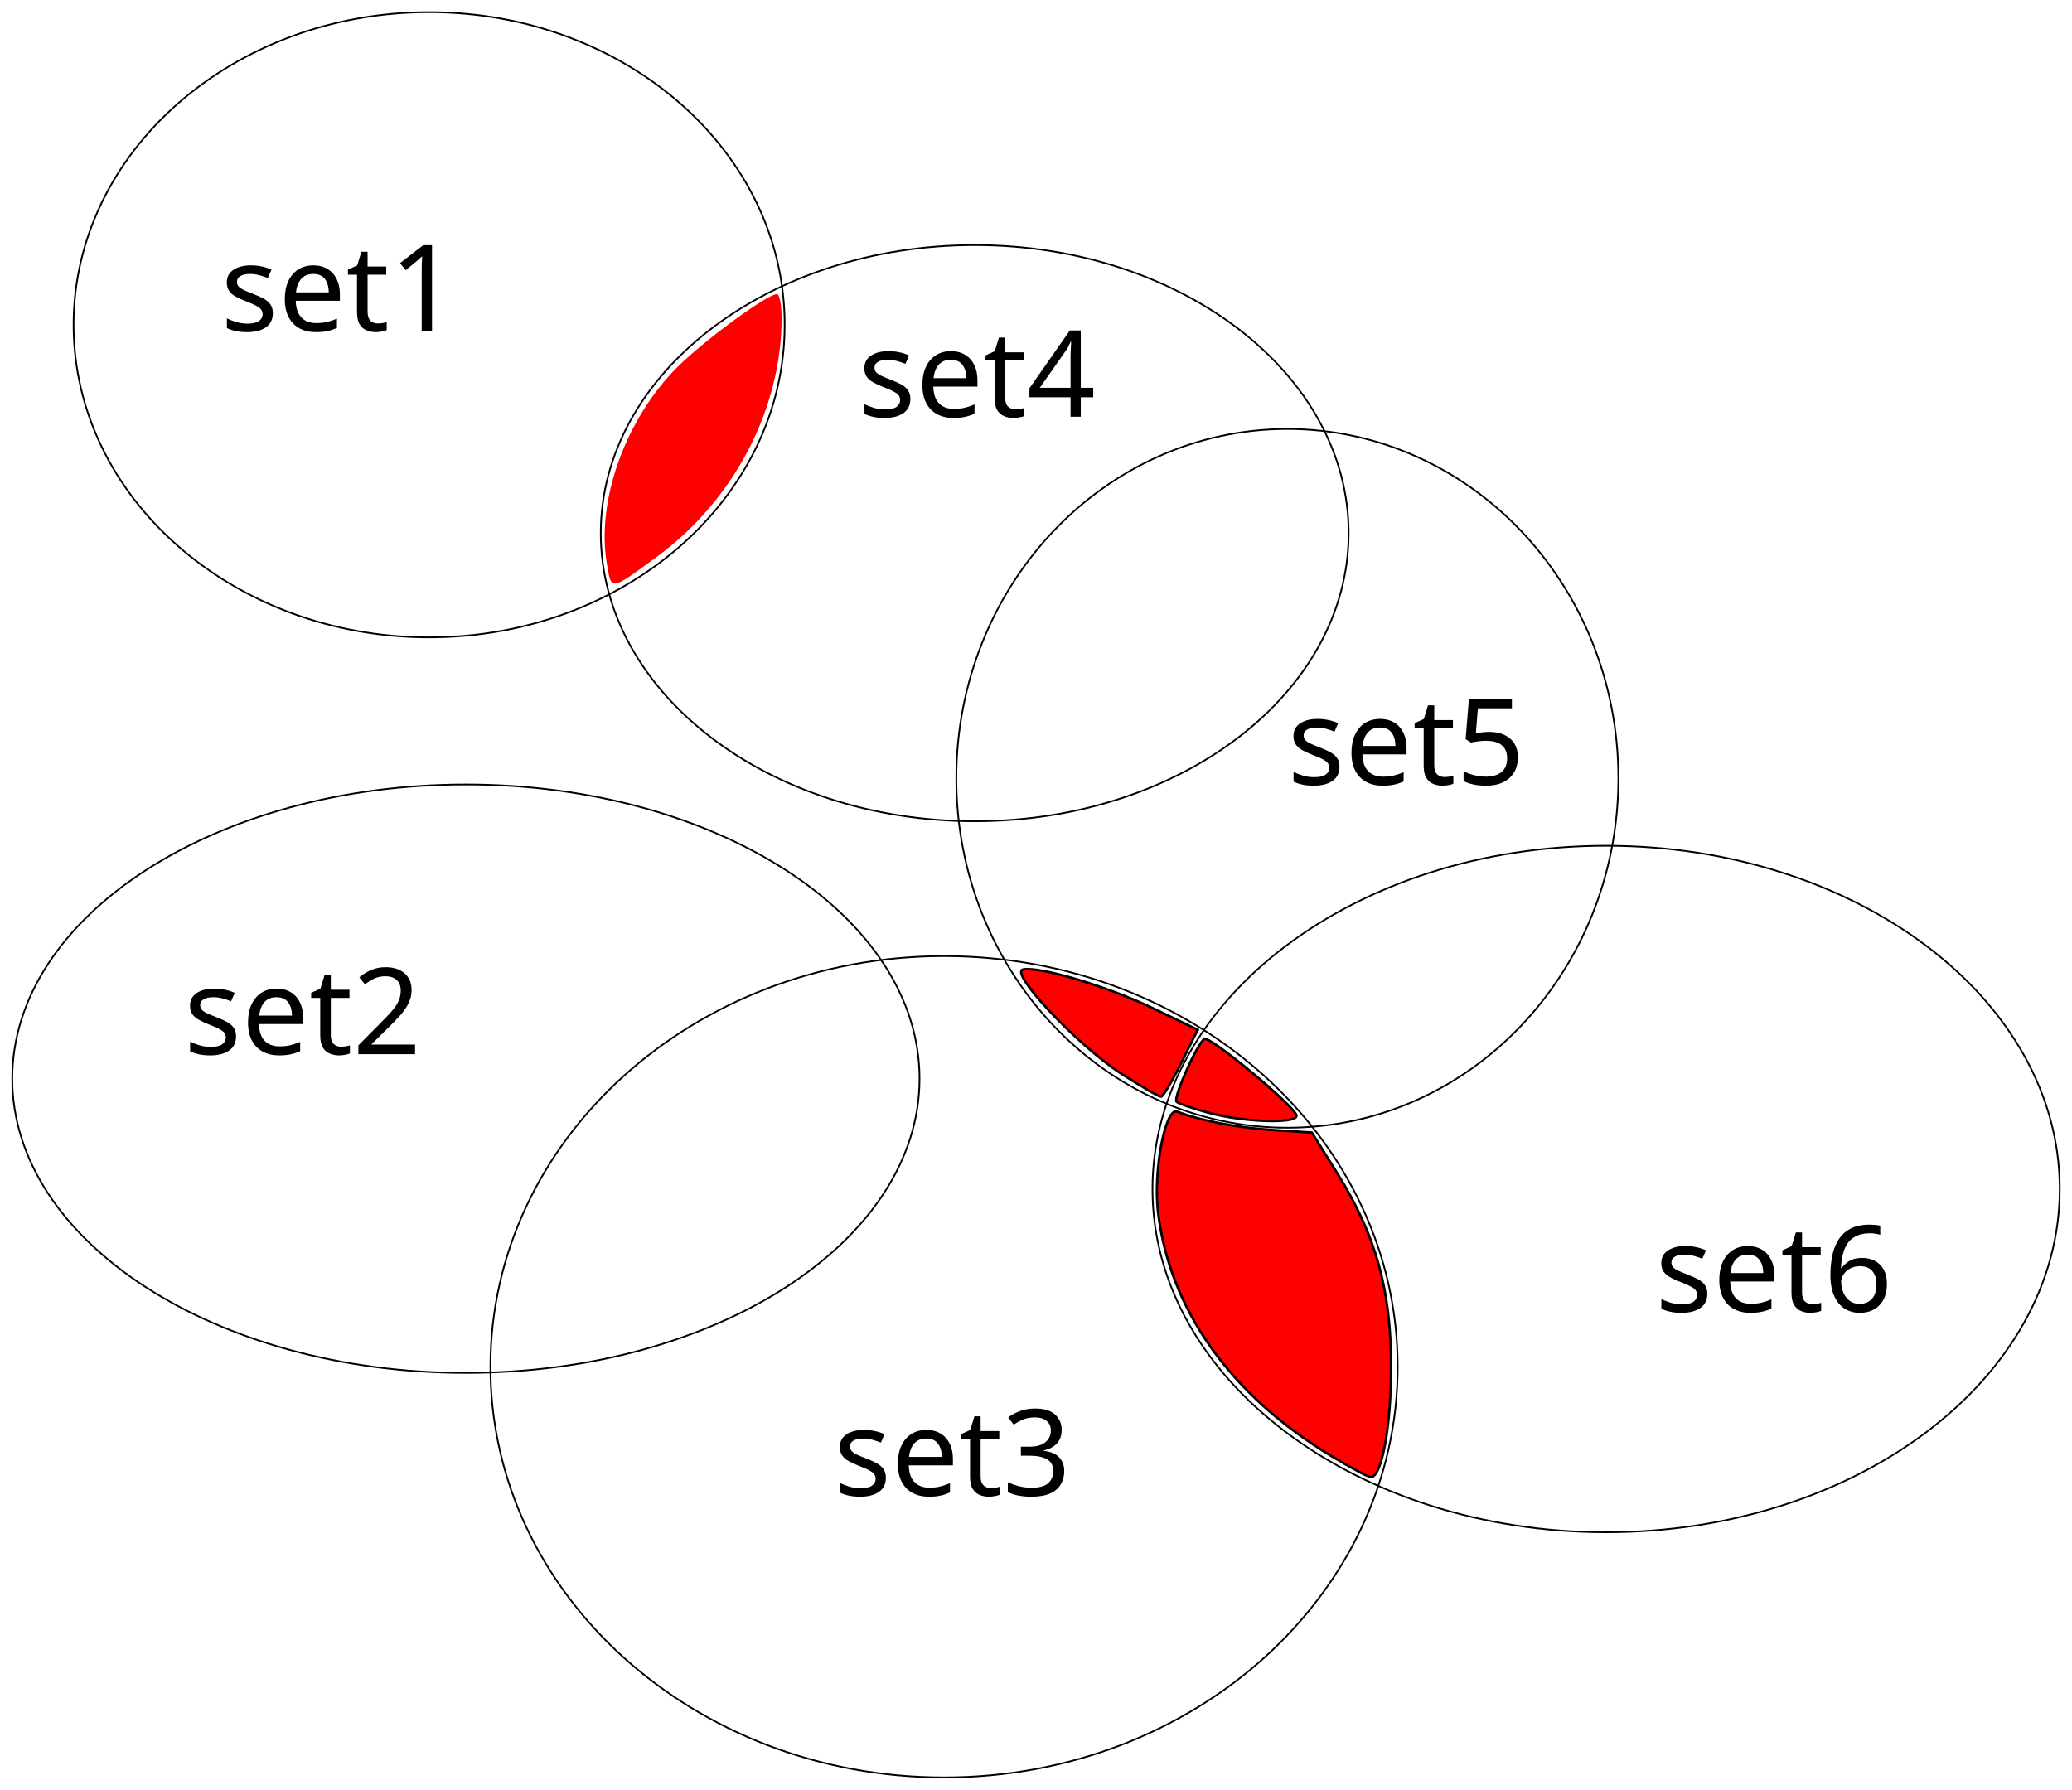
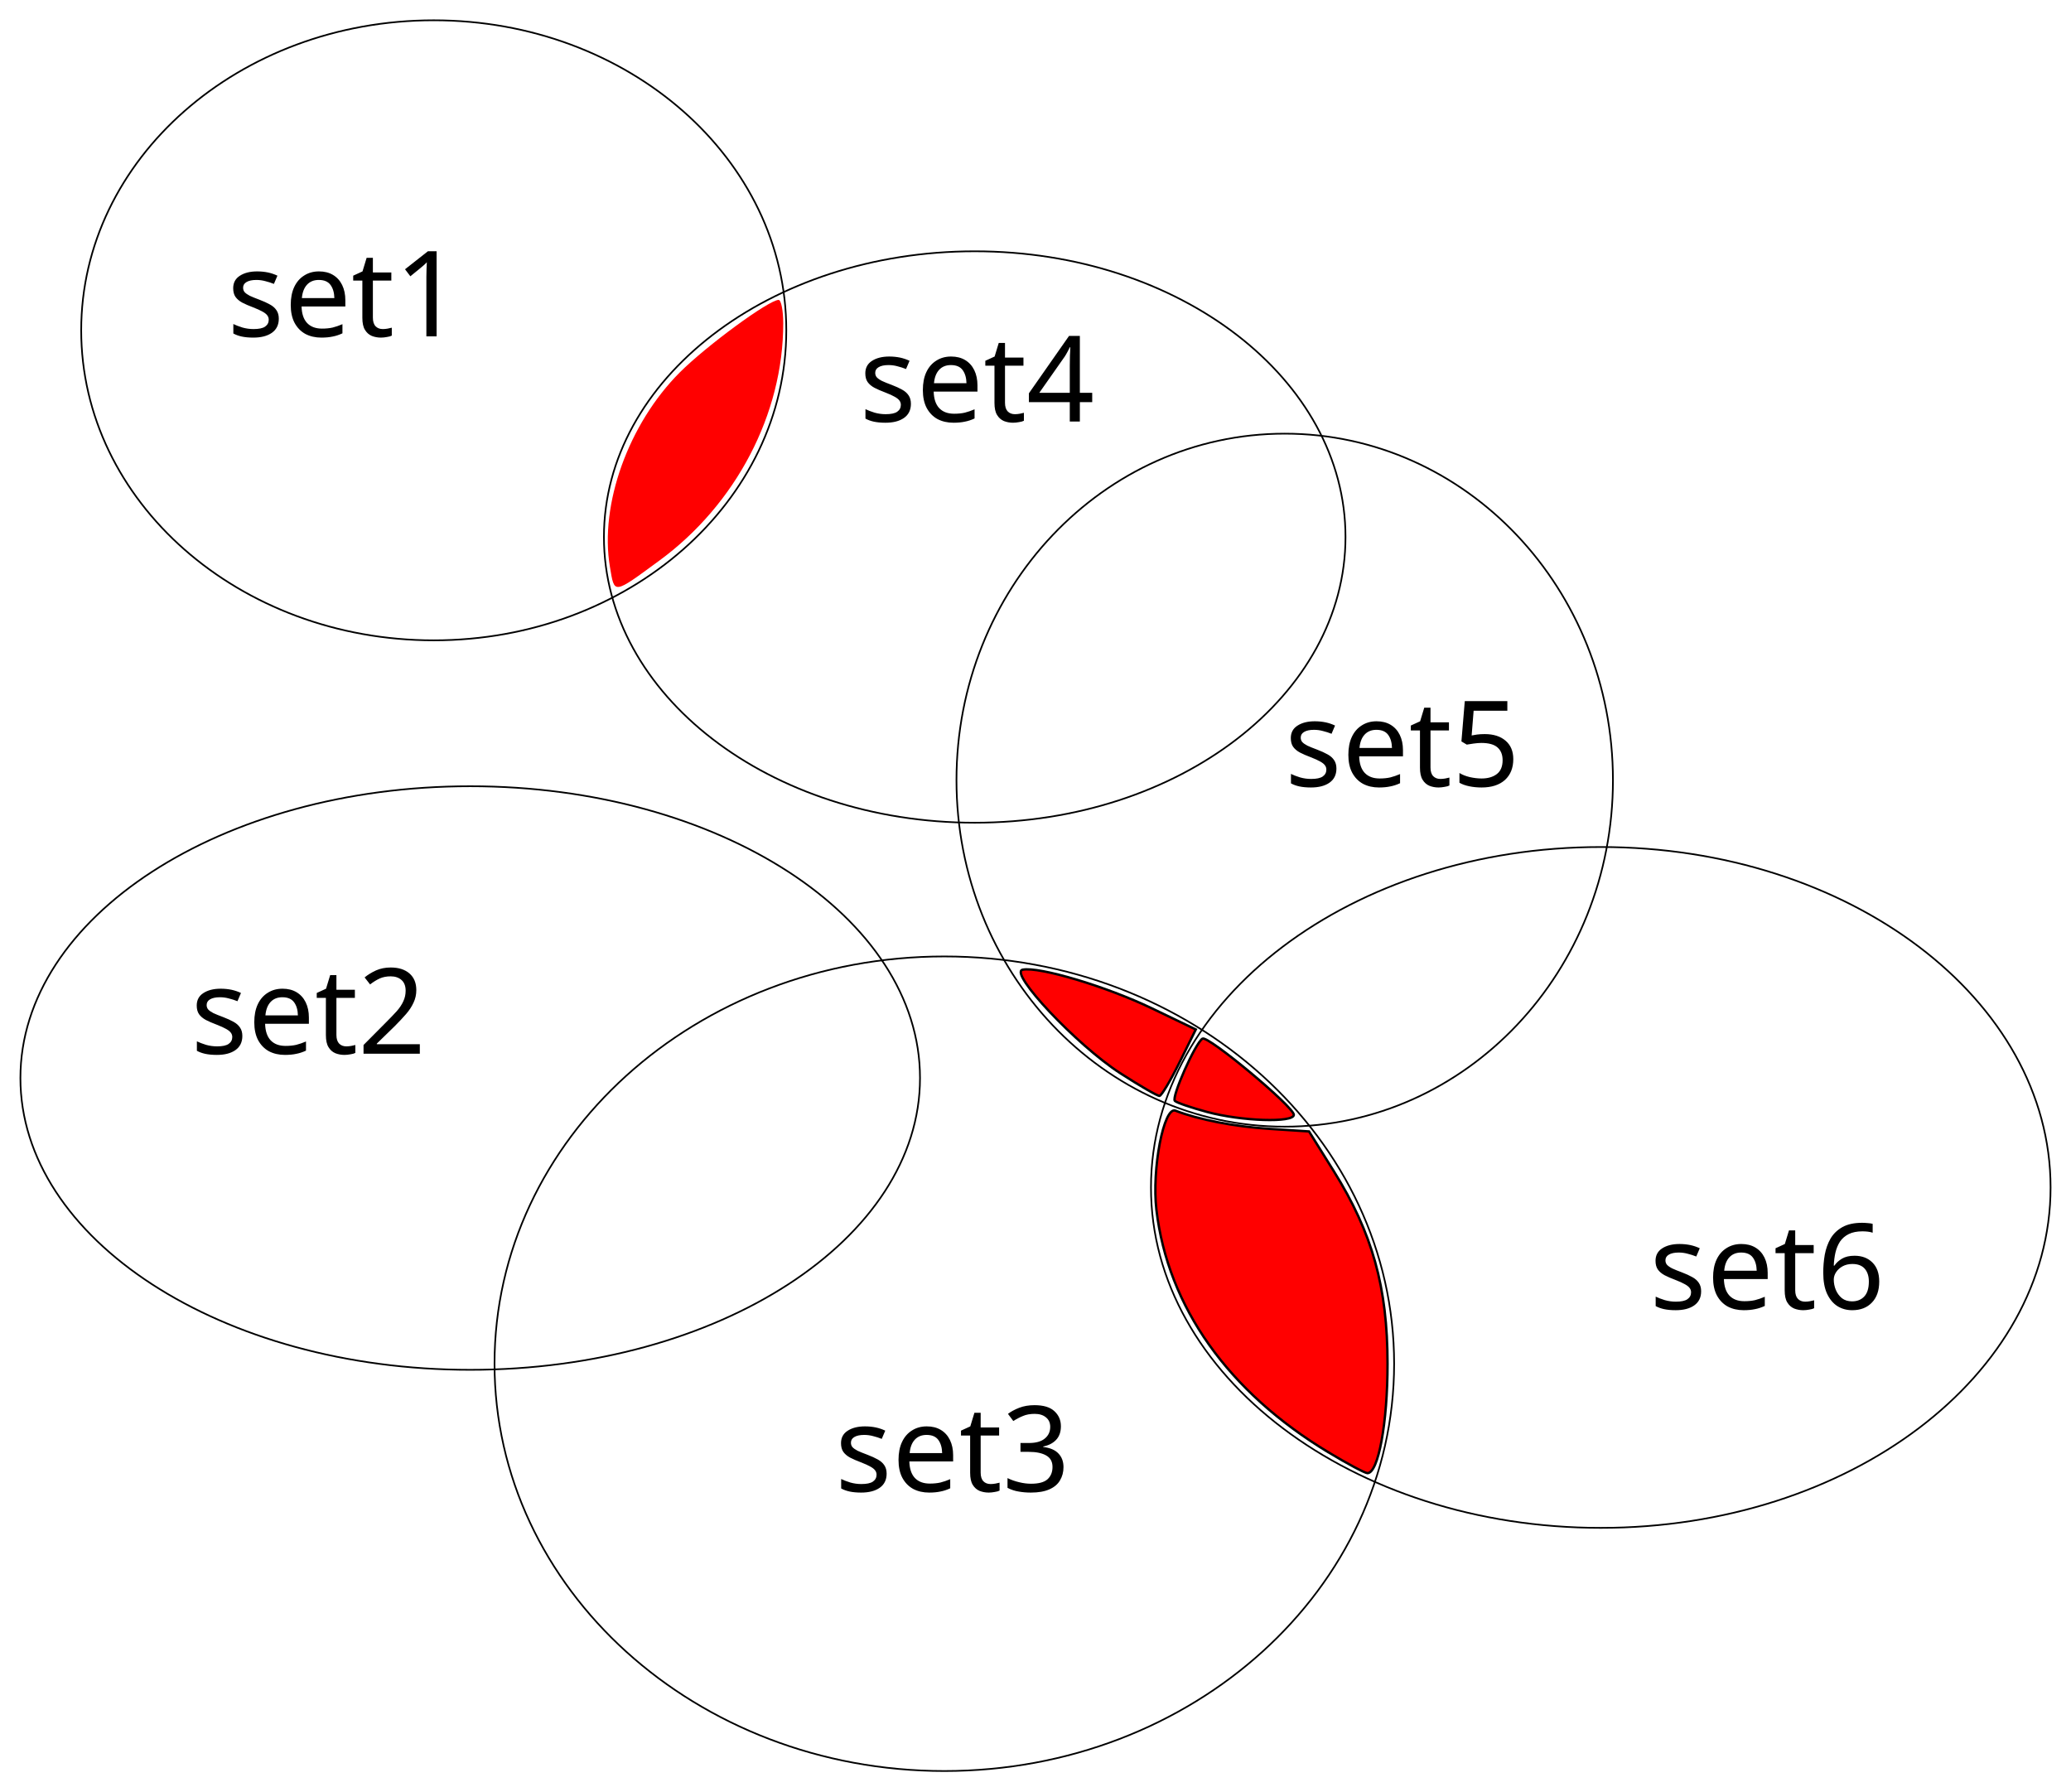
- <svg xmlns="http://www.w3.org/2000/svg" width="364.41" height="314.79" id="svg8539" version="1.1">
+ <svg xmlns="http://www.w3.org/2000/svg" width="212.14" height="183.48" id="svg8539" version="1.1">
  <defs id="defs8541" />
-   <g id="layer1" transform="translate(-73.22214,-229.0312)">
-     <path style="fill:none;stroke:#000000;stroke-width:0.392;stroke-miterlimit:4;stroke-opacity:1;stroke-dasharray:none" id="path8553" d="m 251.429,308.076 a 82.857,72.857 0 1 1 -165.714,0 82.857,72.857 0 1 1 165.714,0 z" transform="matrix(0.7546926,0,0,0.7546926,21.47388,53.65297)" />
-     <path style="fill:none;stroke:#000000;stroke-width:0.392;stroke-miterlimit:4;stroke-opacity:1;stroke-dasharray:none" id="path8555" d="m 282.857,483.791 a 105.714,68.571 0 1 1 -211.429,0 105.714,68.571 0 1 1 211.429,0 z" transform="matrix(0.7546926,0,0,0.7546926,21.47388,53.65297)" />
-     <path style="fill:none;stroke:#000000;stroke-width:0.392;stroke-miterlimit:4;stroke-opacity:1;stroke-dasharray:none" id="path8557" d="m 445.714,413.791 a 77.143,81.429 0 1 1 -154.286,0 77.143,81.429 0 1 1 154.286,0 z" transform="matrix(0.7546926,0,0,0.7546926,21.47388,53.65297)" />
-     <path style="fill:none;stroke:#000000;stroke-width:0.392;stroke-miterlimit:4;stroke-opacity:1;stroke-dasharray:none" id="path8559" d="m 382.857,356.648 a 87.143,67.143 0 1 1 -174.286,0 87.143,67.143 0 1 1 174.286,0 z" transform="matrix(0.7546926,0,0,0.7546926,21.47388,53.65297)" />
-     <path style="fill:none;stroke:#000000;stroke-width:0.392;stroke-miterlimit:4;stroke-opacity:1;stroke-dasharray:none" id="path8561" d="m 394.286,550.934 a 105.714,95.714 0 1 1 -211.429,0 105.714,95.714 0 1 1 211.429,0 z" transform="matrix(0.7546926,0,0,0.7546926,21.47388,53.65297)" />
-     <path style="fill:none;stroke:#000000;stroke-width:0.392;stroke-miterlimit:4;stroke-opacity:1;stroke-dasharray:none" id="path8563" d="m 548.571,509.505 a 105.714,80 0 1 1 -211.429,0 105.714,80 0 1 1 211.429,0 z" transform="matrix(0.7546926,0,0,0.7546926,21.47388,53.65297)" />
-     <text xml:space="preserve" style="font-size:21.131px;font-style:normal;font-weight:normal;line-height:125%;letter-spacing:0px;word-spacing:0px;fill:#000000;fill-opacity:1;stroke:none;font-family:Sans" x="112.037" y="287.234" id="text8565">
-       <tspan id="tspan8567" x="112.037" y="287.234">set1</tspan>
+   <g id="layer1" transform="translate(-77.22654,-225.0303)">
+     <path style="fill:none;stroke:#000000;stroke-width:0.392;stroke-miterlimit:4;stroke-opacity:1;stroke-dasharray:none" id="path8553" d="m 251.429,308.076 a 82.857,72.857 0 1 1 -165.714,0 82.857,72.857 0 1 1 165.714,0 z" transform="matrix(0.4358379,0,0,0.4358379,48.18672,124.5913)" />
+     <path style="fill:none;stroke:#000000;stroke-width:0.392;stroke-miterlimit:4;stroke-opacity:1;stroke-dasharray:none" id="path8555" d="m 282.857,483.791 a 105.714,68.571 0 1 1 -211.429,0 105.714,68.571 0 1 1 211.429,0 z" transform="matrix(0.4358379,0,0,0.4358379,48.18672,124.5913)" />
+     <path style="fill:none;stroke:#000000;stroke-width:0.392;stroke-miterlimit:4;stroke-opacity:1;stroke-dasharray:none" id="path8557" d="m 445.714,413.791 a 77.143,81.429 0 1 1 -154.286,0 77.143,81.429 0 1 1 154.286,0 z" transform="matrix(0.4358379,0,0,0.4358379,48.18672,124.5913)" />
+     <path style="fill:none;stroke:#000000;stroke-width:0.392;stroke-miterlimit:4;stroke-opacity:1;stroke-dasharray:none" id="path8559" d="m 382.857,356.648 a 87.143,67.143 0 1 1 -174.286,0 87.143,67.143 0 1 1 174.286,0 z" transform="matrix(0.4358379,0,0,0.4358379,48.18672,124.5913)" />
+     <path style="fill:none;stroke:#000000;stroke-width:0.392;stroke-miterlimit:4;stroke-opacity:1;stroke-dasharray:none" id="path8561" d="m 394.286,550.934 a 105.714,95.714 0 1 1 -211.429,0 105.714,95.714 0 1 1 211.429,0 z" transform="matrix(0.4358379,0,0,0.4358379,48.18672,124.5913)" />
+     <path style="fill:none;stroke:#000000;stroke-width:0.392;stroke-miterlimit:4;stroke-opacity:1;stroke-dasharray:none" id="path8563" d="m 548.571,509.505 a 105.714,80 0 1 1 -211.429,0 105.714,80 0 1 1 211.429,0 z" transform="matrix(0.4358379,0,0,0.4358379,48.18672,124.5913)" />
+     <text xml:space="preserve" style="font-size:12.203px;font-style:normal;font-weight:normal;line-height:125%;letter-spacing:0px;word-spacing:0px;fill:#000000;fill-opacity:1;stroke:none;font-family:Sans" x="100.487" y="259.485" id="text8565">
+       <tspan id="tspan8567" x="100.487" y="259.485">set1</tspan>
    </text>
-     <text xml:space="preserve" style="font-size:21.131px;font-style:normal;font-weight:normal;line-height:125%;letter-spacing:0px;word-spacing:0px;fill:#000000;fill-opacity:1;stroke:none;font-family:Sans" x="105.568" y="414.454" id="text8569">
-       <tspan id="tspan8571" x="105.568" y="414.454">set2</tspan>
+     <text xml:space="preserve" style="font-size:12.203px;font-style:normal;font-weight:normal;line-height:125%;letter-spacing:0px;word-spacing:0px;fill:#000000;fill-opacity:1;stroke:none;font-family:Sans" x="96.752" y="332.955" id="text8569">
+       <tspan id="tspan8571" x="96.752" y="332.955">set2</tspan>
    </text>
-     <text id="text8573" y="302.328" x="224.163" style="font-size:21.131px;font-style:normal;font-weight:normal;line-height:125%;letter-spacing:0px;word-spacing:0px;fill:#000000;fill-opacity:1;stroke:none;font-family:Sans" xml:space="preserve">
-       <tspan y="302.328" x="224.163" id="tspan8575">set4</tspan>
+     <text id="text8573" y="268.202" x="165.24" style="font-size:12.203px;font-style:normal;font-weight:normal;line-height:125%;letter-spacing:0px;word-spacing:0px;fill:#000000;fill-opacity:1;stroke:none;font-family:Sans" xml:space="preserve">
+       <tspan y="268.202" x="165.24" id="tspan8575">set4</tspan>
    </text>
-     <text xml:space="preserve" style="font-size:21.131px;font-style:normal;font-weight:normal;line-height:125%;letter-spacing:0px;word-spacing:0px;fill:#000000;fill-opacity:1;stroke:none;font-family:Sans" x="299.632" y="367.016" id="text8577">
-       <tspan id="tspan8579" x="299.632" y="367.016">set5</tspan>
+     <text xml:space="preserve" style="font-size:12.203px;font-style:normal;font-weight:normal;line-height:125%;letter-spacing:0px;word-spacing:0px;fill:#000000;fill-opacity:1;stroke:none;font-family:Sans" x="208.824" y="305.56" id="text8577">
+       <tspan id="tspan8579" x="208.824" y="305.56">set5</tspan>
    </text>
-     <text id="text8581" y="459.735" x="364.32" style="font-size:21.131px;font-style:normal;font-weight:normal;line-height:125%;letter-spacing:0px;word-spacing:0px;fill:#000000;fill-opacity:1;stroke:none;font-family:Sans" xml:space="preserve">
-       <tspan y="459.735" x="364.32" id="tspan8583">set6</tspan>
+     <text id="text8581" y="359.105" x="246.182" style="font-size:12.203px;font-style:normal;font-weight:normal;line-height:125%;letter-spacing:0px;word-spacing:0px;fill:#000000;fill-opacity:1;stroke:none;font-family:Sans" xml:space="preserve">
+       <tspan y="359.105" x="246.182" id="tspan8583">set6</tspan>
    </text>
-     <text xml:space="preserve" style="font-size:21.131px;font-style:normal;font-weight:normal;line-height:125%;letter-spacing:0px;word-spacing:0px;fill:#000000;fill-opacity:1;stroke:none;font-family:Sans" x="219.85" y="492.079" id="text8585">
-       <tspan id="tspan8587" x="219.85" y="492.079">set3</tspan>
+     <text xml:space="preserve" style="font-size:12.203px;font-style:normal;font-weight:normal;line-height:125%;letter-spacing:0px;word-spacing:0px;fill:#000000;fill-opacity:1;stroke:none;font-family:Sans" x="162.75" y="377.784" id="text8585">
+       <tspan id="tspan8587" x="162.75" y="377.784">set3</tspan>
    </text>
-     <path style="fill:#ff0000;fill-opacity:1;stroke:none" d="m 179.943,328.107 c -1.864,-11.033 3.292,-25.383 12.388,-34.481 4.726,-4.726 15.815,-12.862 17.532,-12.862 0.453,0 0.823,1.874 0.823,4.165 0,16.059 -8.389,32.114 -21.982,42.071 -8.256,6.048 -7.933,6.007 -8.761,1.106 z" id="path9116" />
-     <path style="fill:#ff0000;fill-opacity:1;fill-rule:nonzero;stroke:#000000;stroke-width:0.423;stroke-miterlimit:4;stroke-opacity:1;stroke-dasharray:none" d="m 307.415,485.168 c -17.792,-10.714 -28.518,-25.824 -30.539,-43.023 -0.845,-7.192 1.303,-18.384 3.376,-17.589 4.214,1.617 10.429,2.819 16.686,3.227 l 7.008,0.457 4.422,7.092 c 6.827,10.948 9.5,20.538 9.507,34.107 0.005,10.5 -1.63,19.406 -3.564,19.406 -0.434,0 -3.536,-1.655 -6.894,-3.677 l 0,0 z" id="path9120" />
-     <path style="fill:#ff0000;fill-opacity:1;fill-rule:nonzero;stroke:#000000;stroke-width:0.423;stroke-miterlimit:4;stroke-opacity:1;stroke-dasharray:none" d="m 270.42,417.886 c -7.667,-4.956 -19.782,-17.813 -17.269,-18.328 2.908,-0.597 14.874,2.981 22.93,6.856 l 7.782,3.743 -2.897,5.855 c -1.593,3.22 -3.185,5.885 -3.538,5.922 -0.353,0.037 -3.506,-1.785 -7.008,-4.048 l 0,0 z" id="path9122" />
-     <path style="fill:#ff0000;fill-opacity:1;fill-rule:nonzero;stroke:#000000;stroke-width:0.423;stroke-miterlimit:4;stroke-opacity:1;stroke-dasharray:none" d="m 285.868,424.785 c -2.826,-0.76 -5.401,-1.644 -5.721,-1.965 -0.641,-0.641 3.623,-10.254 4.896,-11.041 0.98,-0.605 16.206,12.086 16.206,13.508 0,1.446 -9.262,1.144 -15.381,-0.502 z" id="path9124" />
+     <path style="fill:#ff0000;fill-opacity:1;stroke:none" d="m 139.703,283.09 c -1.076,-6.372 1.901,-14.659 7.154,-19.913 2.729,-2.729 9.133,-7.428 10.125,-7.428 0.261,0 0.475,1.082 0.475,2.406 0,9.274 -4.845,18.546 -12.694,24.296 -4.768,3.493 -4.582,3.469 -5.06,0.639 z" id="path9116" />
+     <path style="fill:#ff0000;fill-opacity:1;fill-rule:nonzero;stroke:#000000;stroke-width:0.244;stroke-miterlimit:4;stroke-opacity:1;stroke-dasharray:none" d="m 213.319,373.793 c -10.275,-6.187 -16.469,-14.913 -17.637,-24.846 -0.488,-4.154 0.752,-10.617 1.949,-10.158 2.433,0.934 6.023,1.628 9.636,1.863 l 4.047,0.264 2.554,4.096 c 3.942,6.322 5.486,11.861 5.49,19.697 0.003,6.064 -0.942,11.207 -2.058,11.207 -0.25,0 -2.042,-0.956 -3.982,-2.123 l 0,0 z" id="path9120" />
+     <path style="fill:#ff0000;fill-opacity:1;fill-rule:nonzero;stroke:#000000;stroke-width:0.244;stroke-miterlimit:4;stroke-opacity:1;stroke-dasharray:none" d="m 191.954,334.937 c -4.428,-2.862 -11.424,-10.287 -9.973,-10.585 1.68,-0.344 8.59,1.722 13.242,3.959 l 4.494,2.162 -1.673,3.382 c -0.92,1.86 -1.839,3.399 -2.043,3.42 -0.204,0.021 -2.025,-1.031 -4.047,-2.338 l 0,0 z" id="path9122" />
+     <path style="fill:#ff0000;fill-opacity:1;fill-rule:nonzero;stroke:#000000;stroke-width:0.244;stroke-miterlimit:4;stroke-opacity:1;stroke-dasharray:none" d="m 200.876,338.922 c -1.632,-0.439 -3.119,-0.95 -3.304,-1.135 -0.37,-0.37 2.092,-5.922 2.828,-6.376 0.566,-0.35 9.359,6.98 9.359,7.801 0,0.835 -5.349,0.661 -8.882,-0.29 z" id="path9124" />
  </g>
</svg>
